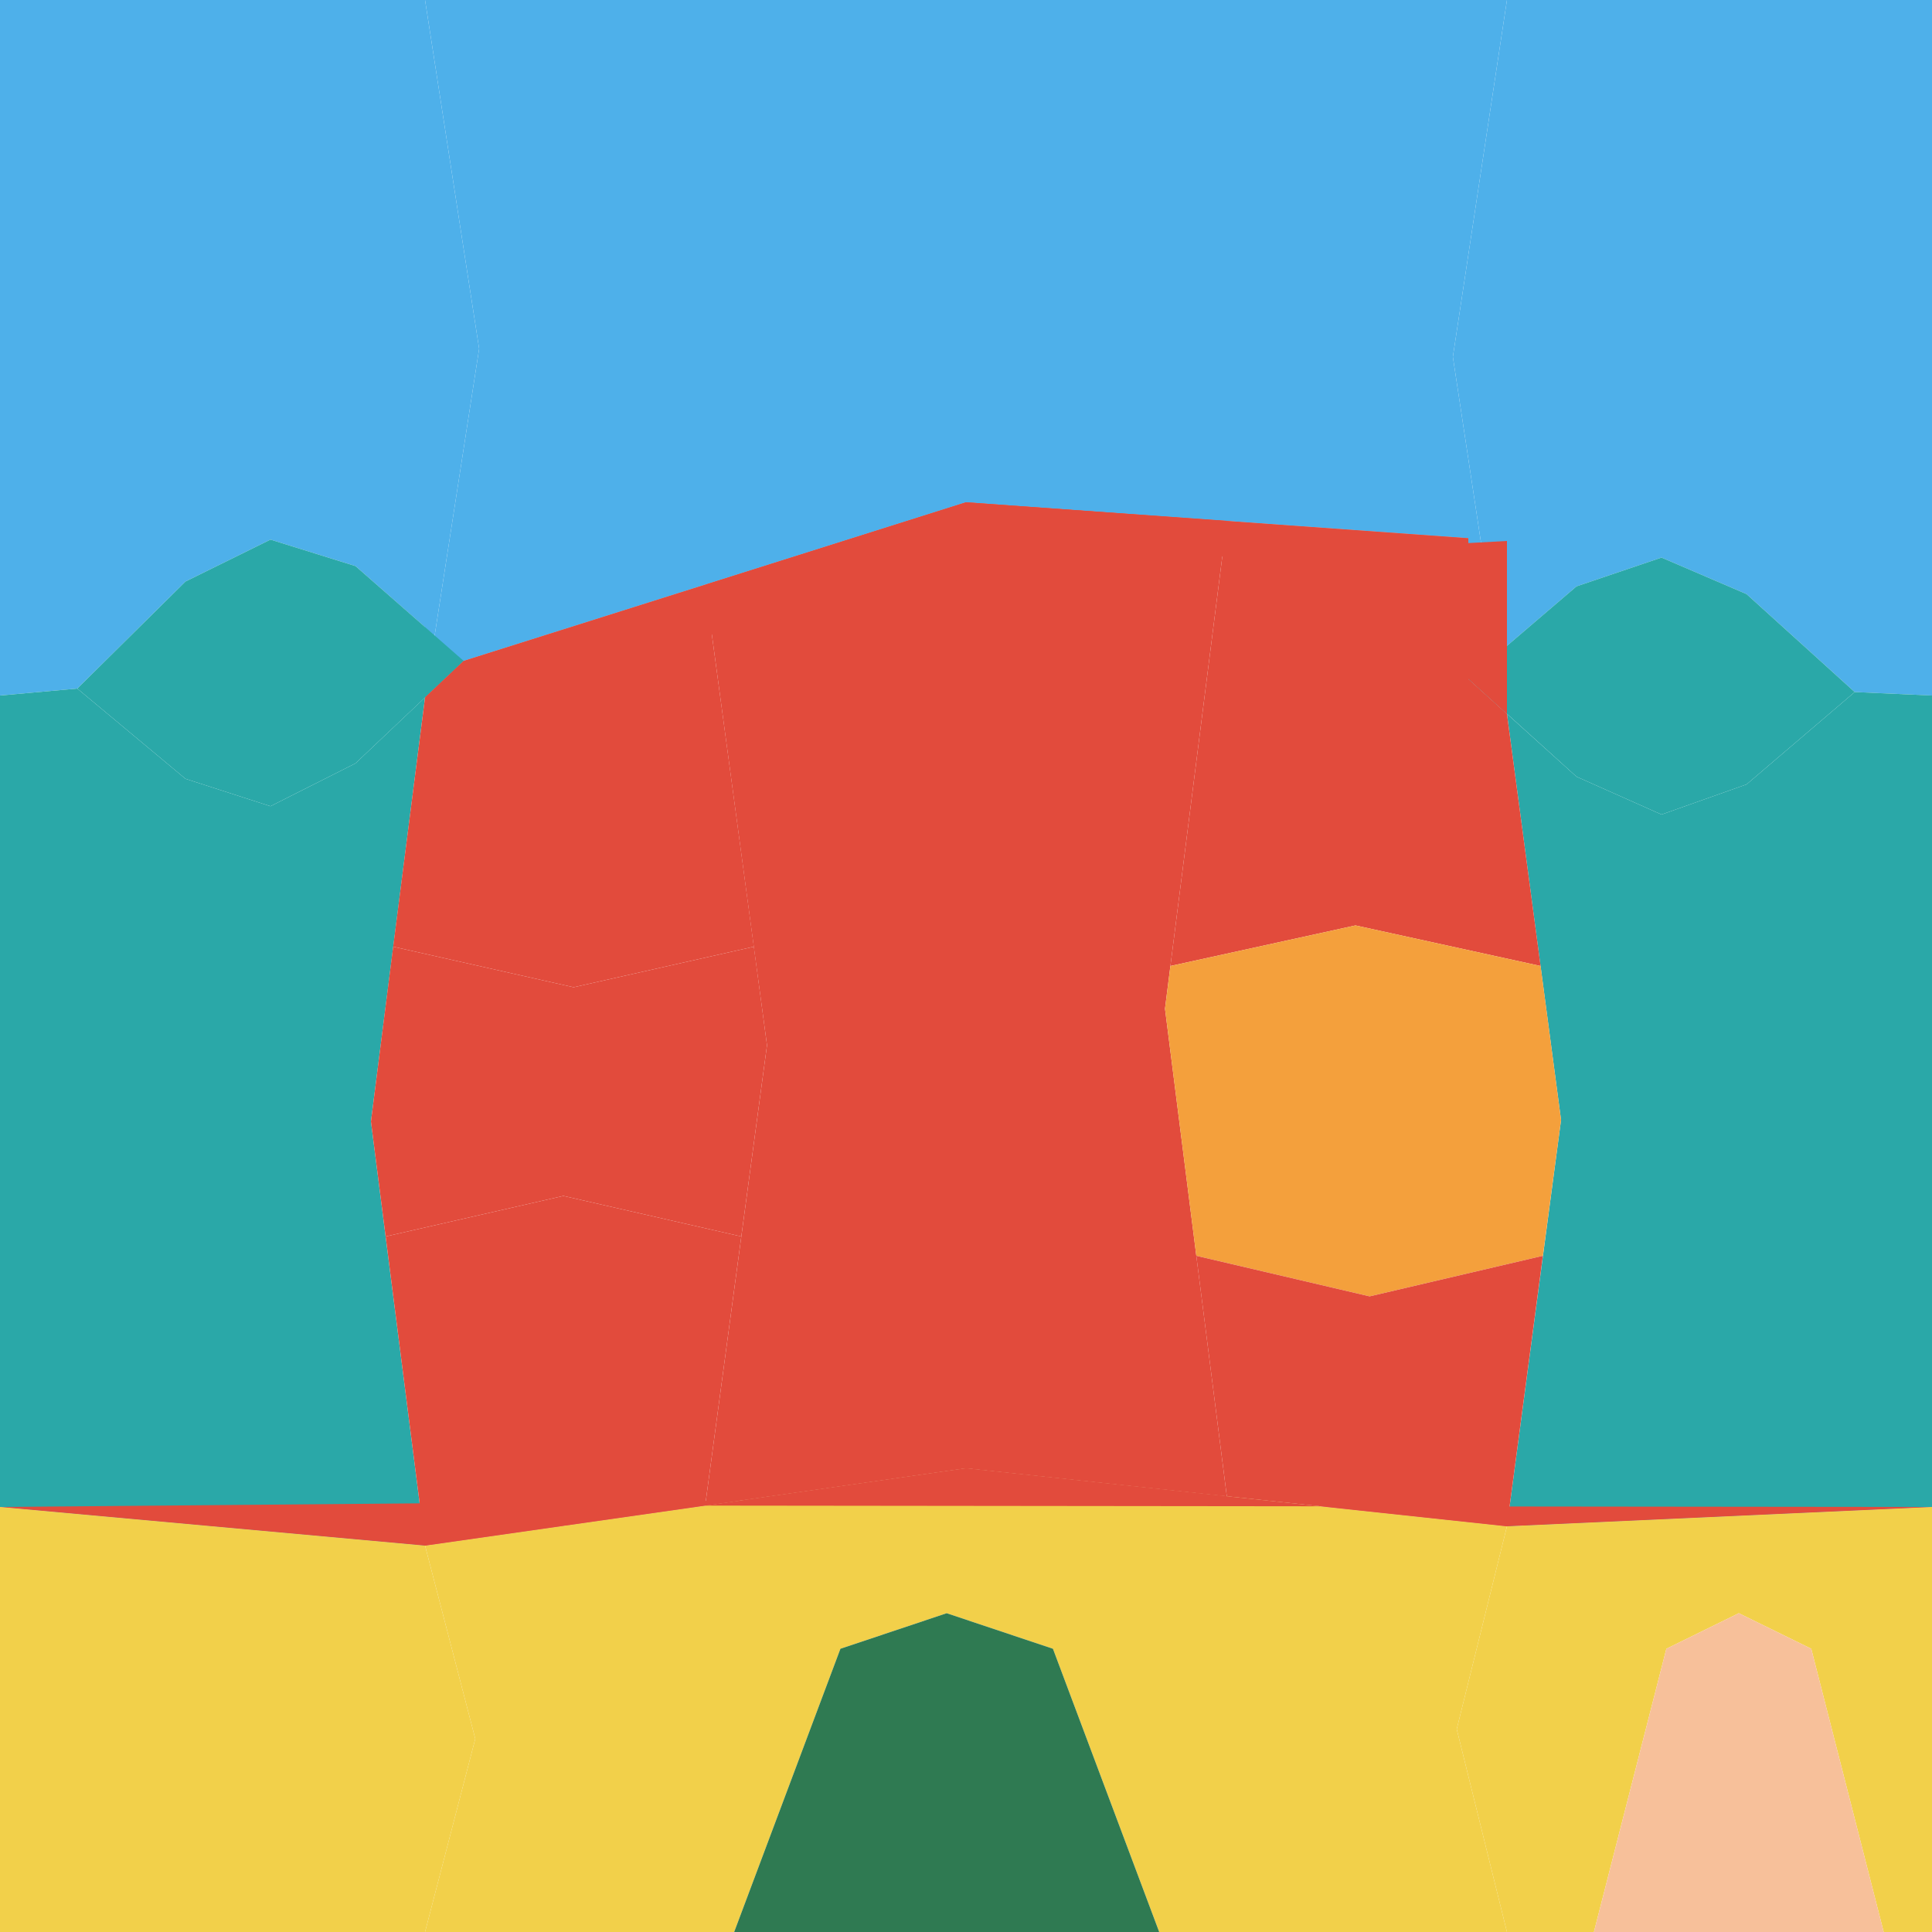
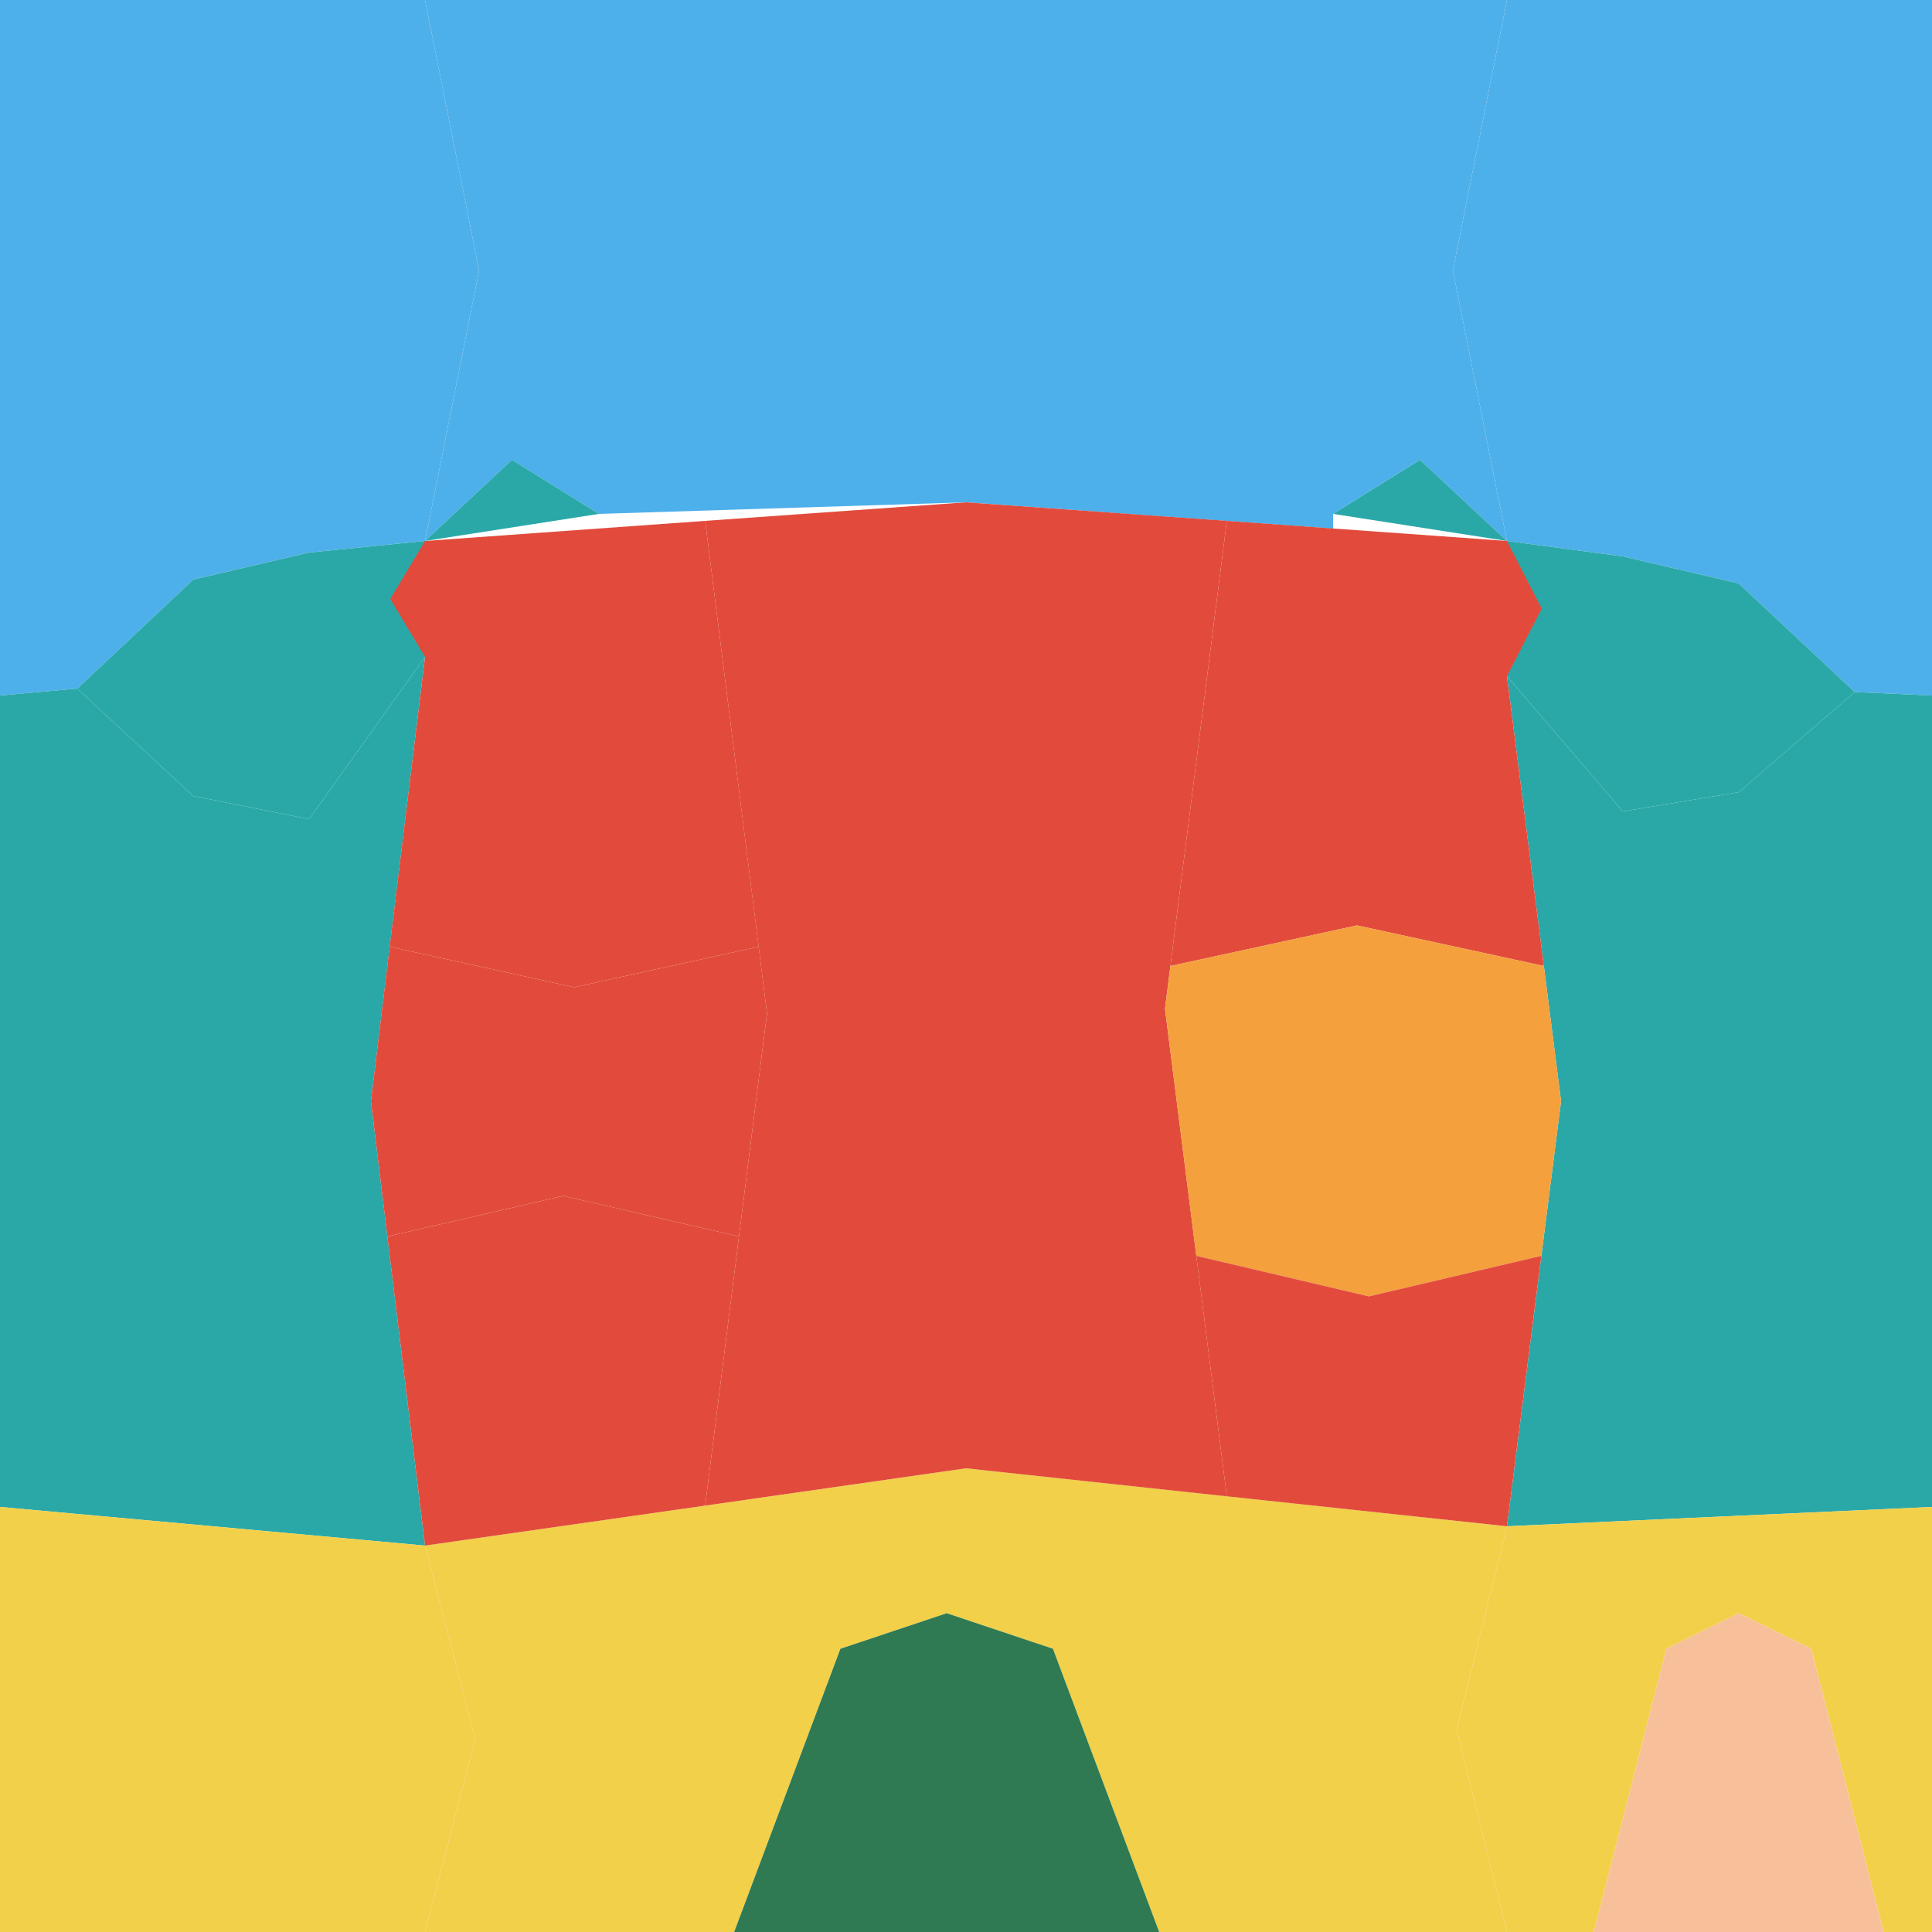
<svg xmlns="http://www.w3.org/2000/svg" viewBox="0 0 100 100">
-   <path data-role="skyL" data-color="3" fill="#4eb0ea" d="M0.00 0.00L22.00 0.00L24.80 18.05L22.00 36.10L22.00 32.46L18.40 29.30L14.00 27.93L9.60 30.10L4.00 35.64L0.00 36.00L0.00 18.00Z" />
-   <path data-role="skyC" data-color="3" fill="#4eb0ea" d="M22.00 0.00L50.00 0.00L78.00 0.00L75.20 18.47L78.00 36.95L78.00 28.00L78.00 36.95L76.00 35.14L76.00 27.86L50.00 26.00L24.00 34.21L22.00 36.10L24.80 18.05Z" />
-   <path data-role="skyR" data-color="3" fill="#4eb0ea" d="M78.00 0.00L100.00 0.00L100.00 18.00L100.00 36.00L96.00 35.82L90.40 30.75L86.00 28.86L81.60 30.35L78.00 33.43L78.00 36.95L75.20 18.47Z" />
-   <path data-role="waterL" data-color="4" fill="#2aa8a8" d="M0.00 36.00L4.00 35.64L9.60 40.31L14.00 41.73L18.40 39.51L22.00 36.10L19.20 58.05L22.00 80.00L0.00 78.00L0.00 57.00Z" />
-   <path data-role="waterR" data-color="4" fill="#2aa8a8" d="M78.00 36.95L81.60 40.20L86.00 42.16L90.40 40.60L96.00 35.82L100.00 36.00L100.00 56.00L100.00 78.00L78.00 79.00L80.80 57.97Z" />
+   <path data-role="skyL" data-color="3" fill="#4eb0ea" d="M0.00 0.00L22.00 0.00L24.80 14.00L22.00 28.00L16.00 28.60L10.00 30.00L4.00 35.64L0.00 36.00L0.00 18.00Z" />
+   <path data-role="skyC" data-color="3" fill="#4eb0ea" d="M22.00 0.00L50.00 0.00L78.00 0.00L75.20 14.00L78.00 28.00L73.50 23.80L69.00 26.60L69.00 27.36L50.00 26.00L31.00 26.60L26.50 23.80L22.00 28.00L24.80 14.00Z" />
+   <path data-role="skyR" data-color="3" fill="#4eb0ea" d="M78.00 0.00L100.00 0.00L100.00 18.00L100.00 36.00L96.00 35.82L90.00 30.20L84.00 28.80L78.00 28.00L75.20 14.00Z" />
+   <path data-role="waterL" data-color="4" fill="#2aa8a8" d="M0.00 36.00L4.00 35.64L10.00 41.20L16.00 42.40L22.00 34.00L19.20 57.00L22.00 80.00L0.00 78.00L0.00 57.00Z" />
+   <path data-role="waterR" data-color="4" fill="#2aa8a8" d="M78.00 35.00L84.00 42.00L90.00 41.00L96.00 35.82L100.00 36.00L100.00 56.00L100.00 78.00L78.00 79.00L80.80 57.00Z" />
  <path data-role="sandL" data-color="2" fill="#f2d04a" d="M0.00 78.00L22.00 80.00L24.60 90.00L22.00 100.00L0.00 100.00L0.00 90.00Z" />
  <path data-role="sandC" data-color="2" fill="#f2d04a" d="M22.00 80.00L50.00 76.00L78.00 79.00L75.40 89.50L78.00 100.00L60.00 100.00L54.50 85.34L49.00 83.50L43.50 85.34L38.00 100.00L22.00 100.00L24.60 90.00Z" />
  <path data-role="sandR" data-color="2" fill="#f2d04a" d="M78.00 79.00L100.00 78.00L100.00 90.00L100.00 100.00L97.50 100.00L93.75 85.34L90.00 83.50L86.25 85.34L82.50 100.00L78.00 100.00L75.40 89.50Z" />
-   <path data-role="waveL" data-color="4" fill="#2aa8a8" d="M4.00 35.64L9.60 30.10L14.00 27.93L18.40 29.30L24.00 34.21L18.40 39.51L14.00 41.73L9.60 40.31Z" />
-   <path data-role="waveR" data-color="4" fill="#2aa8a8" d="M76.00 35.14L81.60 30.35L86.00 28.86L90.40 30.75L96.00 35.82L90.40 40.60L86.00 42.16L81.60 40.20Z" />
+   <path data-role="waveL" data-color="4" fill="#2aa8a8" d="M4.00 35.64L10.00 30.00L16.00 28.60L22.00 28.00L26.50 23.80L31.00 26.60L22.00 28.00L22.00 34.00L16.00 42.40L10.00 41.20Z" />
+   <path data-role="waveR" data-color="4" fill="#2aa8a8" d="M78.00 35.00L78.00 28.00L69.00 26.60L73.50 23.80L78.00 28.00L84.00 28.80L90.00 30.20L96.00 35.82L90.00 41.00L84.00 42.00Z" />
  <path data-role="pebble" data-color="7" fill="#f7c09a" d="M82.50 100.00L86.25 100.00L90.00 100.00L93.75 100.00L97.50 100.00L93.75 85.34L90.00 83.50L86.25 85.34Z" />
  <path data-role="kelp" data-color="6" fill="#2f7a52" d="M38.00 100.00L43.50 100.00L49.00 100.00L54.50 100.00L60.00 100.00L54.50 85.34L49.00 83.50L43.50 85.34Z" />
-   <path data-role="leg1" data-color="1" fill="#e24b3c" d="M22.00 36.10L24.00 34.21L50.00 26.00L76.00 27.86L76.00 35.14L78.00 36.95L78.00 28.00L36.50 30.27L39.02 49.00L29.69 51.10L20.35 49.00Z" />
-   <path data-role="clawL" data-color="1" fill="#e24b3c" d="M20.35 49.00L29.69 51.10L39.02 49.00L39.70 54.10L38.37 64.00L29.16 61.90L19.96 64.00L19.20 58.05Z" />
-   <path data-role="leg3" data-color="1" fill="#e24b3c" d="M19.96 64.00L29.16 61.90L38.37 64.00L36.50 77.93L100.00 78.00L78.00 79.00L50.00 76.00L22.00 80.00L0.00 78.00L22.00 80.00Z" />
-   <path data-role="body" data-color="1" fill="#e24b3c" d="M36.50 30.27L50.00 26.00L63.50 26.96L60.30 52.21L63.50 77.45L50.00 76.00L36.50 77.93L39.70 54.10Z" />
-   <path data-role="leg2" data-color="1" fill="#e24b3c" d="M22.00 36.10L24.00 34.21L50.00 26.00L76.00 27.86L76.00 35.14L78.00 36.95L78.00 28.00L78.00 36.95L79.74 50.00L70.16 47.90L60.58 50.00L63.50 26.96Z" />
-   <path data-role="clawR" data-color="5" fill="#f4a03c" d="M60.58 50.00L70.16 47.90L79.74 50.00L80.80 57.97L79.86 65.00L70.89 67.10L61.92 65.00L60.30 52.21Z" />
-   <path data-role="leg4" data-color="1" fill="#e24b3c" d="M61.92 65.00L70.89 67.10L79.86 65.00L78.00 79.00L100.00 78.00L78.00 79.00L50.00 76.00L22.00 80.00L0.00 78.00L63.50 77.45Z" />
+   <path data-role="leg1" data-color="1" fill="#e24b3c" d="M22.00 28.00L36.50 26.96L39.27 49.00L29.72 51.10L20.17 49.00L22.00 34.00L20.20 31.00Z" />
+   <path data-role="clawL" data-color="1" fill="#e24b3c" d="M20.17 49.00L29.72 51.10L39.27 49.00L39.70 52.45L38.25 64.00L29.15 61.90L20.05 64.00L19.20 57.00Z" />
+   <path data-role="leg3" data-color="1" fill="#e24b3c" d="M20.05 64.00L29.15 61.90L38.25 64.00L36.50 77.93L22.00 80.00Z" />
+   <path data-role="body" data-color="1" fill="#e24b3c" d="M36.50 26.96L50.00 26.00L63.50 26.96L60.30 52.21L63.50 77.45L50.00 76.00L36.50 77.93L39.70 52.45Z" />
+   <path data-role="leg2" data-color="1" fill="#e24b3c" d="M63.50 26.96L78.00 28.00L79.80 31.50L78.00 35.00L79.91 50.00L70.24 47.90L60.58 50.00Z" />
+   <path data-role="clawR" data-color="5" fill="#f4a03c" d="M60.58 50.00L70.24 47.90L79.91 50.00L80.80 57.00L79.78 65.00L70.85 67.10L61.92 65.00L60.30 52.21Z" />
+   <path data-role="leg4" data-color="1" fill="#e24b3c" d="M61.92 65.00L70.85 67.10L79.78 65.00L78.00 79.00L63.50 77.45Z" />
  <path d="M40 48Q42 45 44 48Q42 50 40 48Z" fill="none" />
  <path d="M56 48Q58 45 60 48Q58 50 56 48Z" fill="none" />
</svg>
